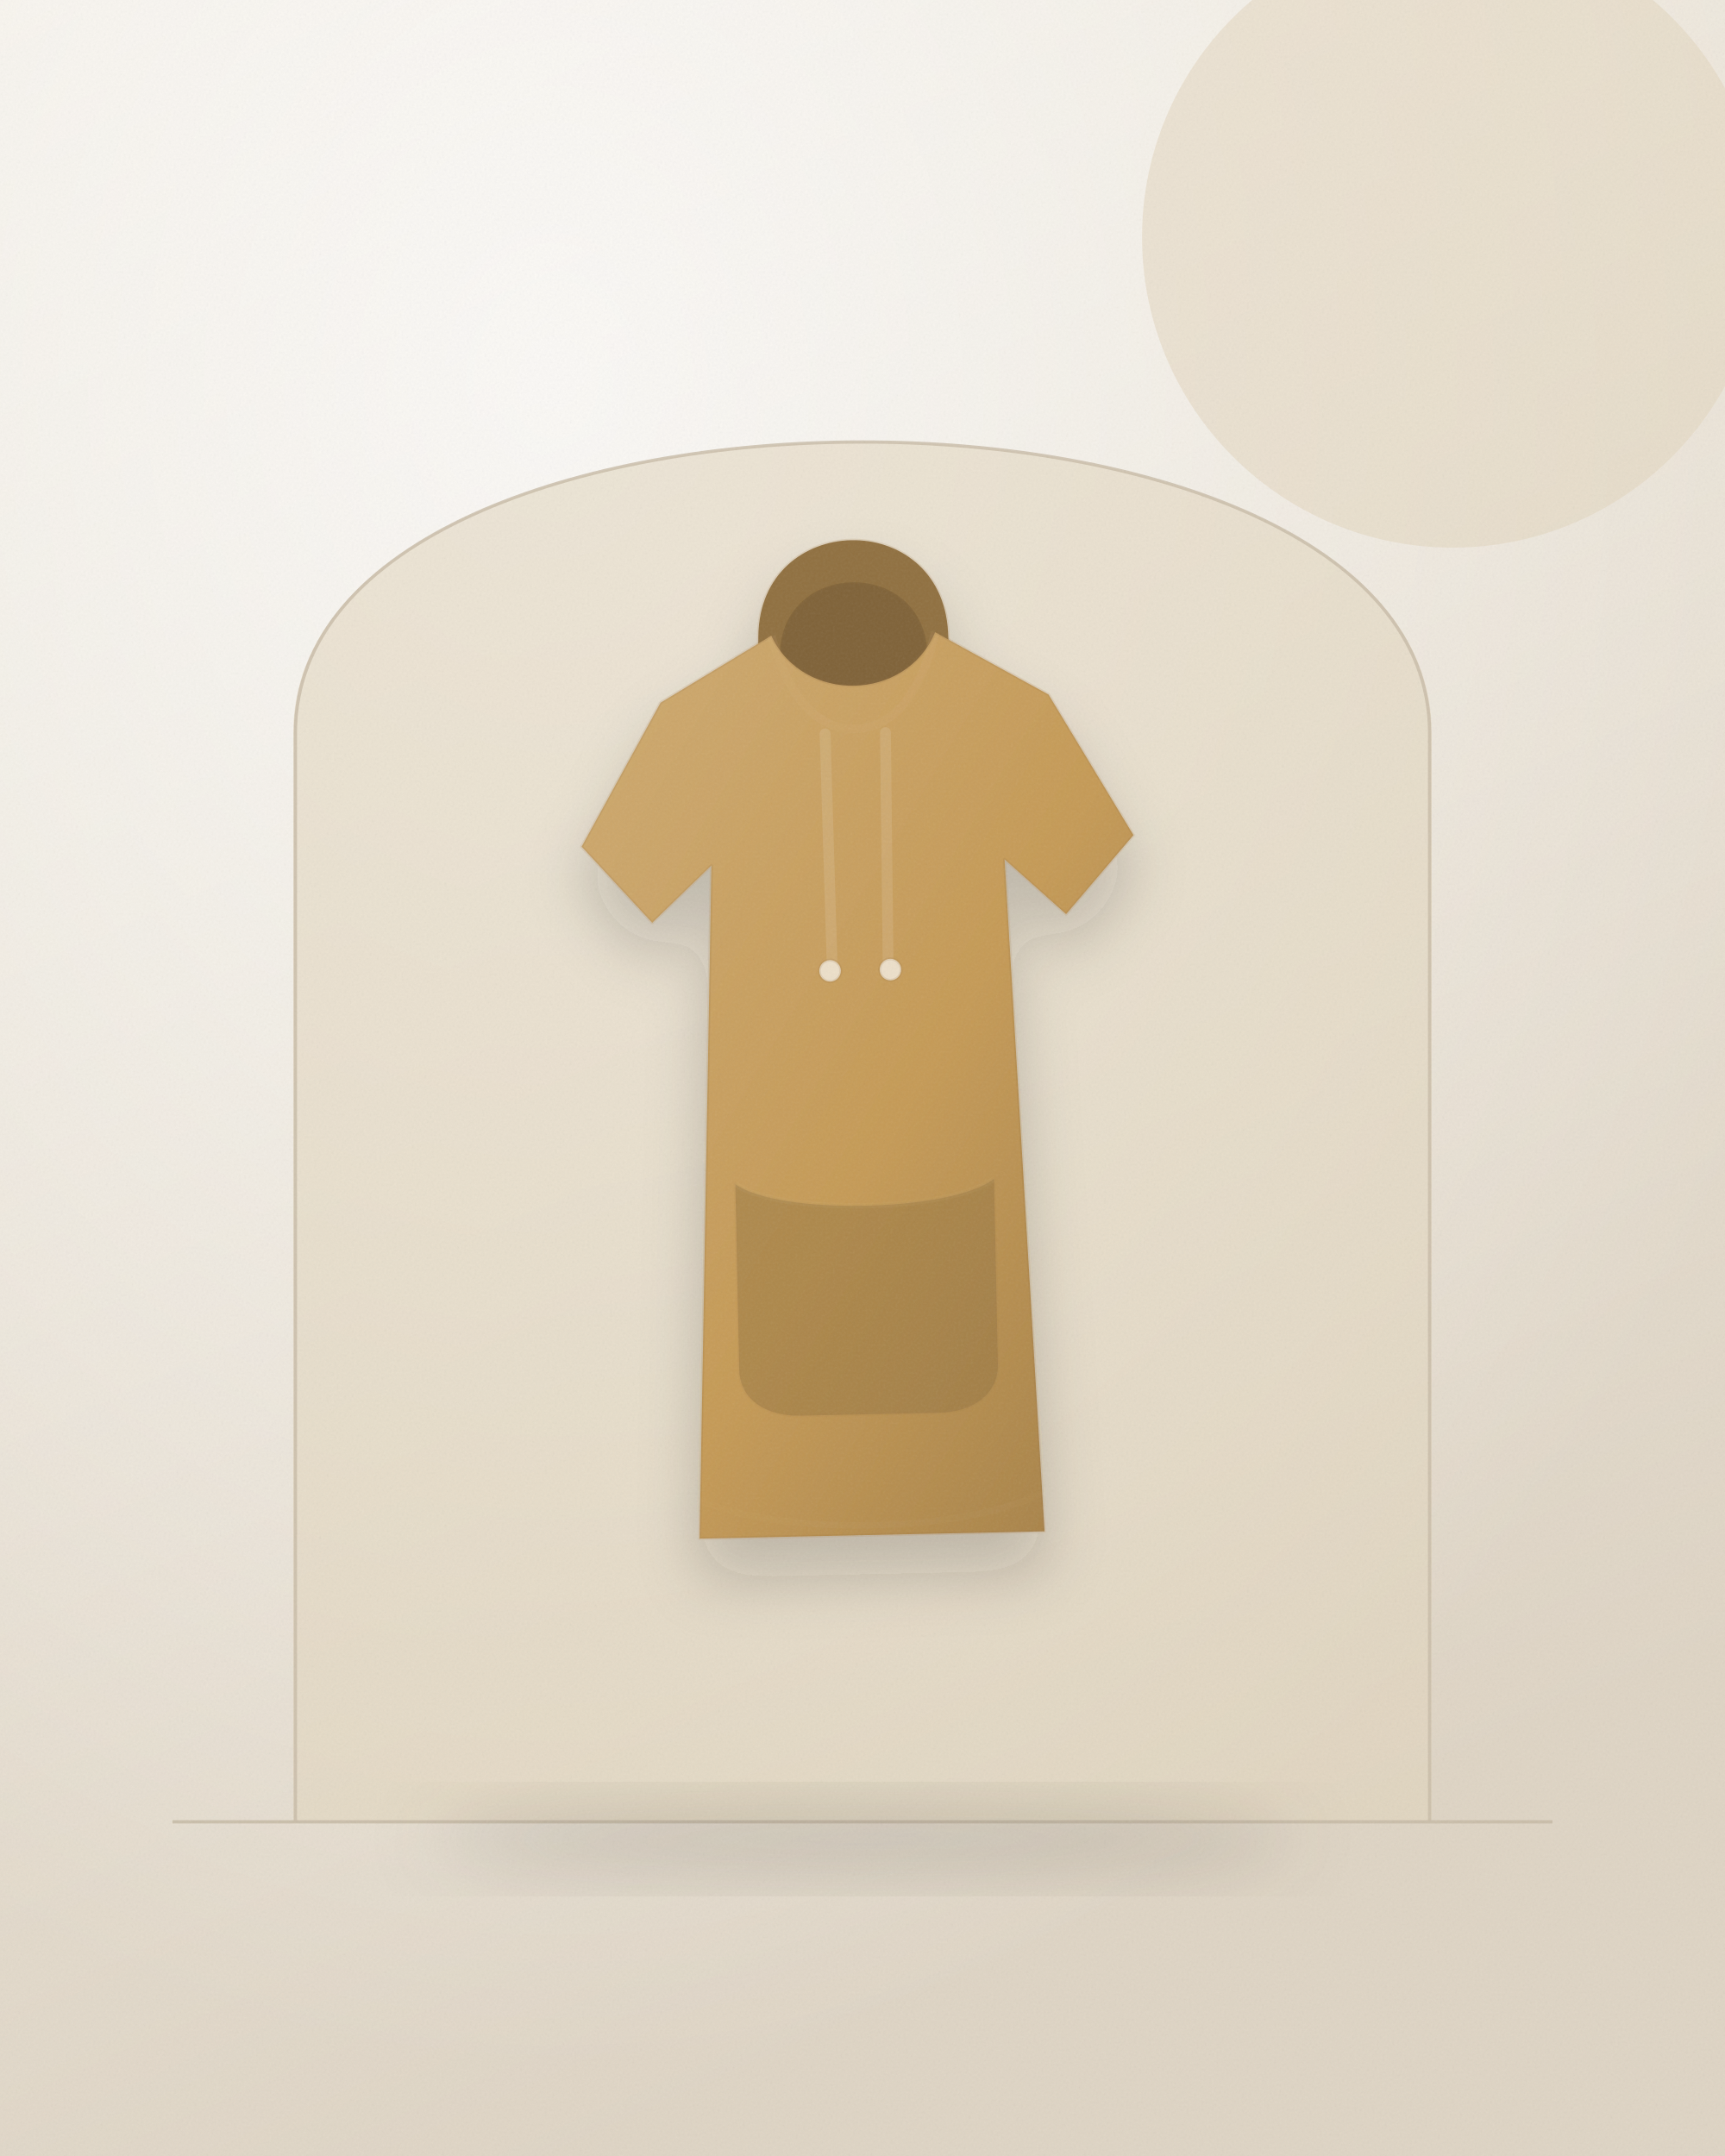
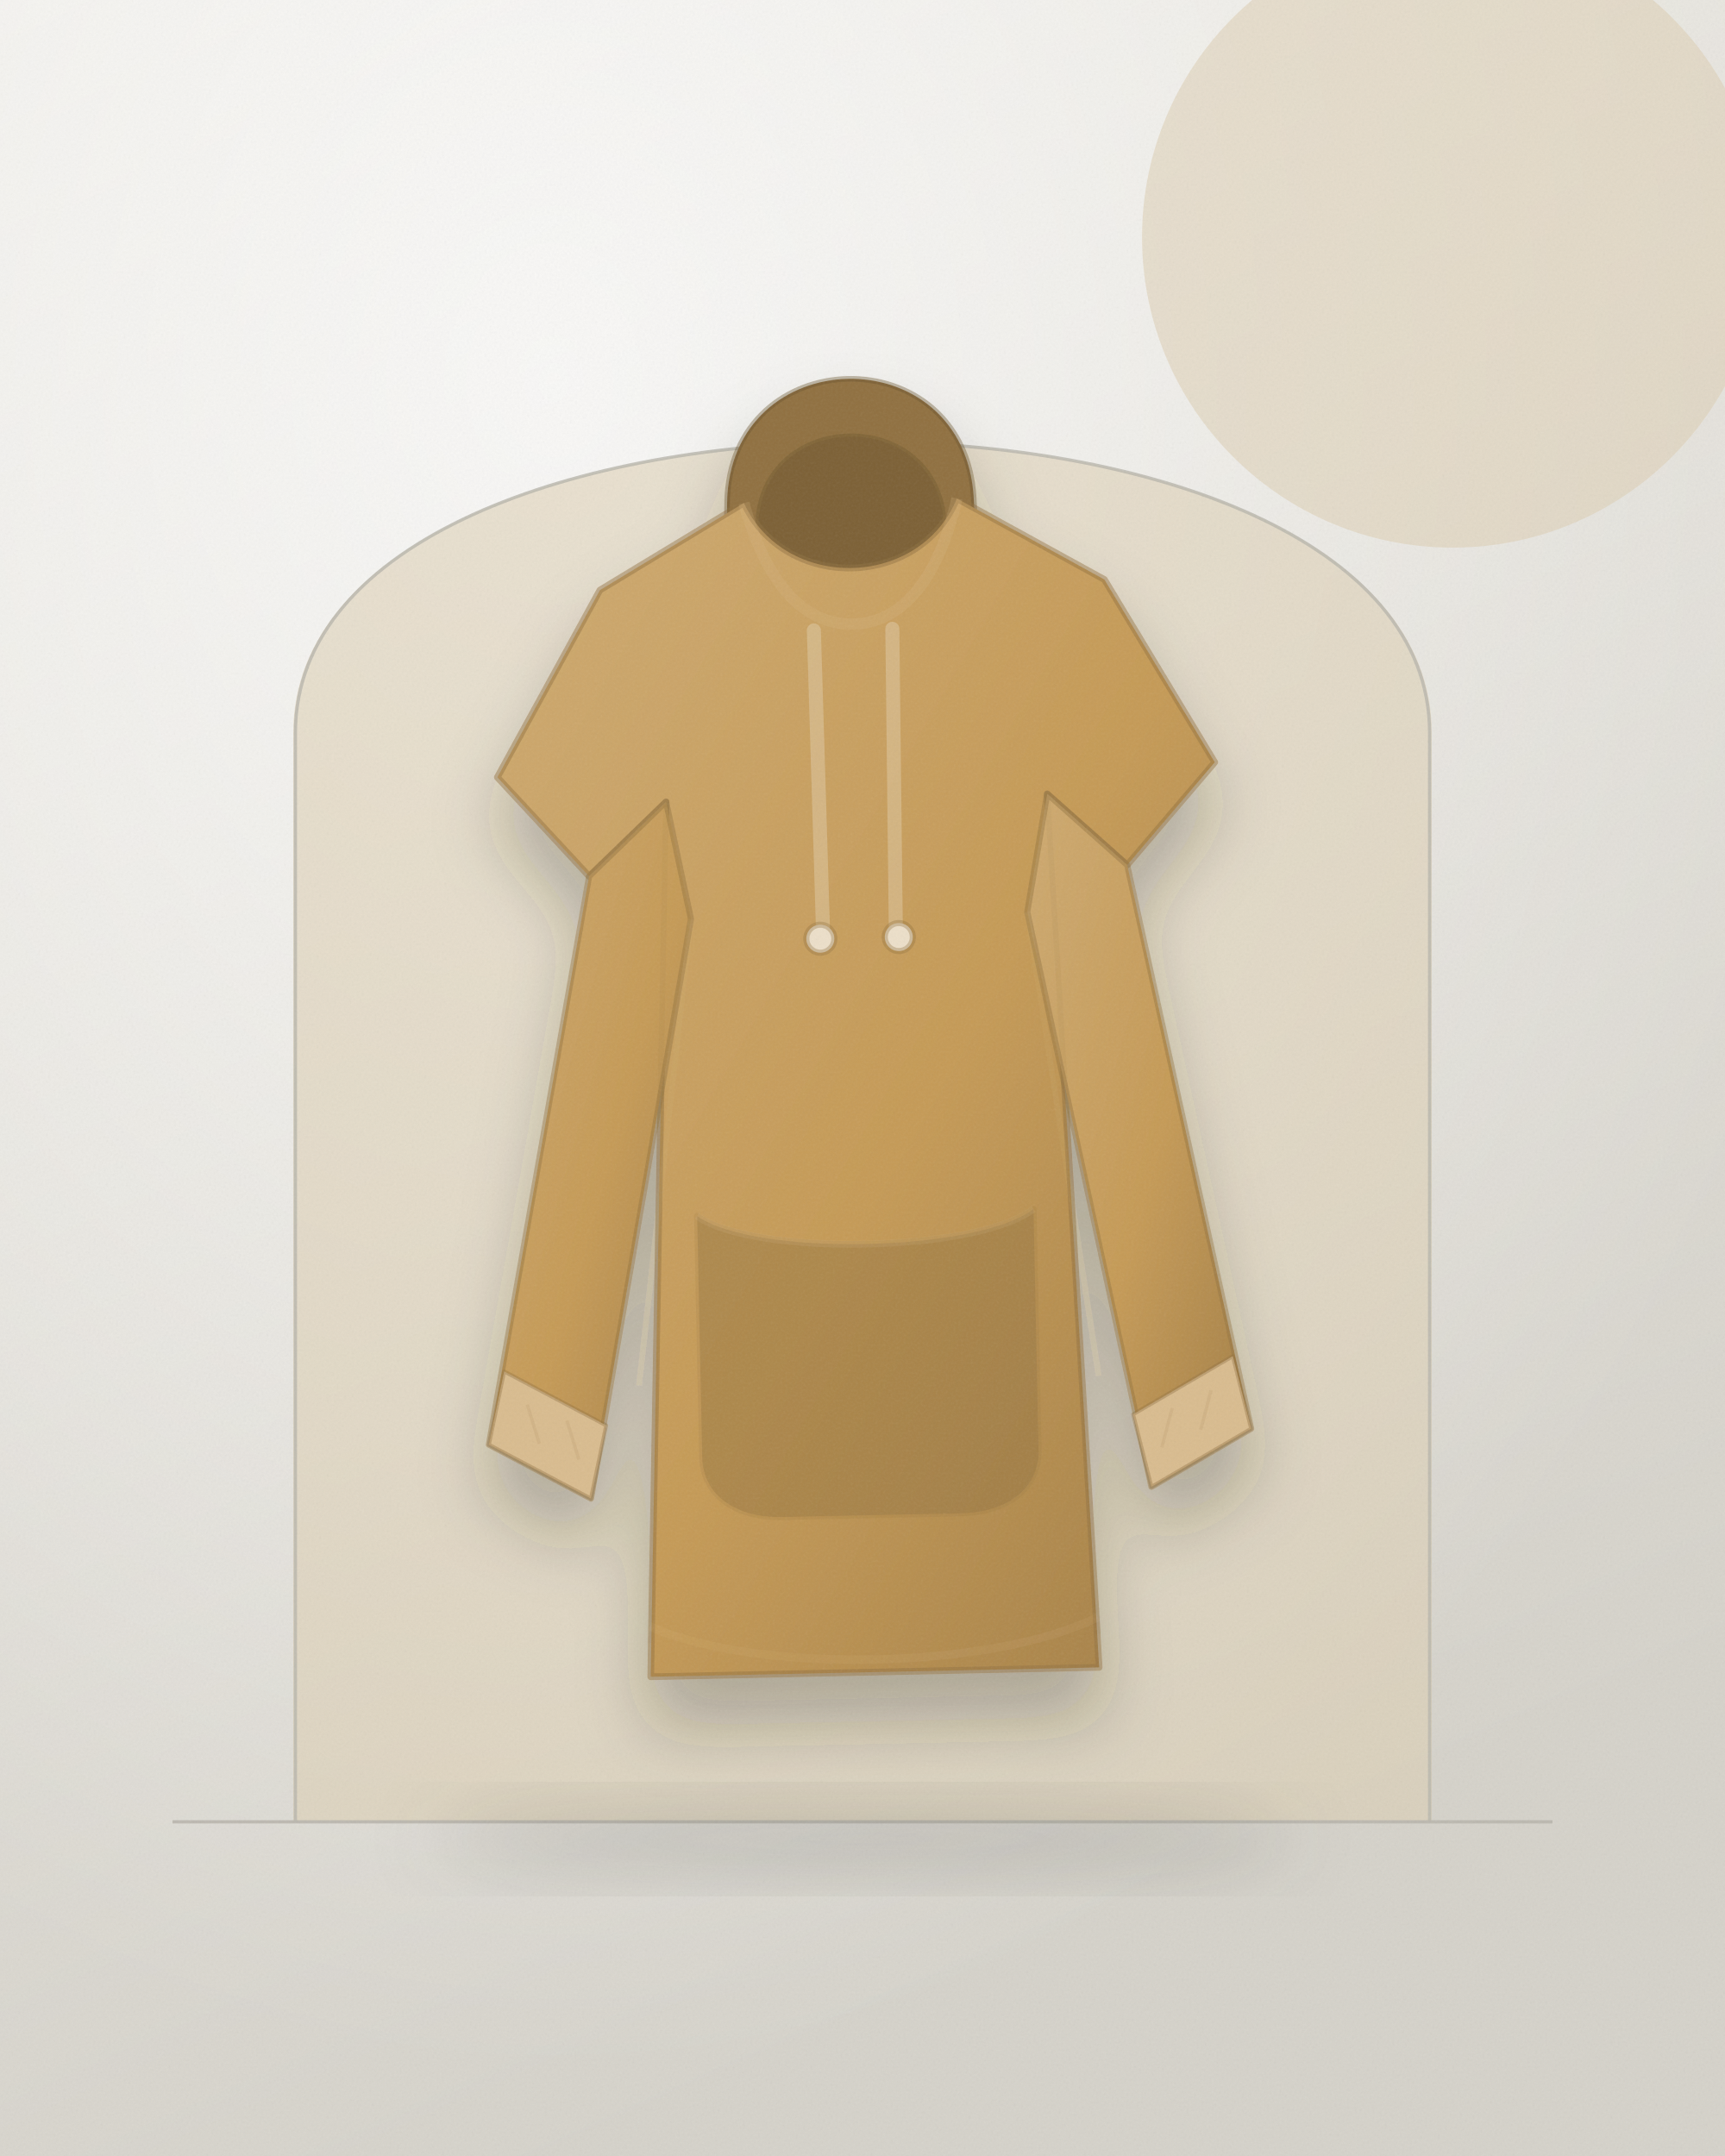
<svg xmlns="http://www.w3.org/2000/svg" viewBox="0 0 800 1000" width="800" height="1000" role="img">
  <defs>
    <linearGradient id="bg" x1="0" y1="0" x2="0.35" y2="1">
-       <stop offset="0" stop-color="#f3eee4" />
-       <stop offset="1" stop-color="#ded4c4" />
+       <stop offset="0" stop-color="#eeece6" />
+       <stop offset="1" stop-color="#d5d2ca" />
    </linearGradient>
    <radialGradient id="glow" cx="32%" cy="18%" r="78%">
      <stop offset="0" stop-color="#ffffff" stop-opacity="0.72" />
      <stop offset="1" stop-color="#ffffff" stop-opacity="0" />
    </radialGradient>
    <linearGradient id="body" x1="0" y1="0" x2="1" y2="1">
      <stop offset="0" stop-color="#ceaa71" />
      <stop offset="0.55" stop-color="#c59a56" />
      <stop offset="1" stop-color="#a27e47" />
    </linearGradient>
    <linearGradient id="bodySoft" x1="0" y1="0" x2="1" y2="0.7">
      <stop offset="0" stop-color="#d9bc8f" />
      <stop offset="1" stop-color="#c59a56" />
    </linearGradient>
    <linearGradient id="metal" x1="0" y1="0" x2="1" y2="1">
      <stop offset="0" stop-color="#f3eee2" />
      <stop offset="0.35" stop-color="#cdbfa6" />
      <stop offset="0.62" stop-color="#f8f3e8" />
      <stop offset="1" stop-color="#9d8b70" />
    </linearGradient>
    <filter id="grain">
      <feTurbulence type="fractalNoise" baseFrequency="0.86" numOctaves="2" stitchTiles="stitch" />
      <feColorMatrix type="saturate" values="0" />
      <feComponentTransfer>
        <feFuncA type="linear" slope="0.11" />
      </feComponentTransfer>
    </filter>
    <filter id="objectShadow" x="-30%" y="-30%" width="160%" height="170%">
-       <feDropShadow dx="0" dy="18" stdDeviation="14" flood-color="#2f2a24" flood-opacity="0.2" />
+       <feDropShadow dx="0" dy="22" stdDeviation="16" flood-color="#2b2b28" flood-opacity="0.28" />
    </filter>
    <filter id="blur">
      <feGaussianBlur stdDeviation="18" />
    </filter>
    <filter id="soft">
      <feGaussianBlur stdDeviation="4" />
    </filter>
  </defs>
  <rect width="800" height="1000" fill="url(#bg)" />
  <rect width="800" height="1000" fill="url(#glow)" />
-   <circle cx="673.638" cy="110" r="144" fill="#e2d5be" opacity="0.55" />
-   <path d="M 136 845 L 136 340 C 136 160 664 160 664 340 L 664 845 Z" fill="#e2d5be" opacity="0.58" />
-   <path d="M 137 845 L 137 340 C 137 160 663 160 663 340 L 663 845" fill="none" stroke="#c8bba7" stroke-width="1.5" opacity="0.8" />
-   <line x1="80" y1="845" x2="720" y2="845" stroke="#c8bba7" stroke-width="1.5" opacity="0.9" />
-   <ellipse cx="400" cy="853" rx="200" ry="22" fill="#2f2a24" opacity="0.14" filter="url(#blur)" />
-   <g transform="translate(400 500) scale(1 1) translate(-400 -500)" filter="url(#objectShadow)" stroke="#90703f" stroke-opacity="0.16" stroke-width="1.4" stroke-linejoin="round">
-     <g transform="translate(400 500) rotate(-1.2) scale(1) translate(-400 -500)">
+   <circle cx="673.638" cy="110" r="144" fill="#ddceb3" opacity="0.55" />
+   <path d="M 136 845 L 136 340 C 136 160 664 160 664 340 L 664 845 Z" fill="#ddceb3" opacity="0.58" />
+   <path d="M 137 845 L 137 340 C 137 160 663 160 663 340 L 663 845" fill="none" stroke="#b9b6ad" stroke-width="1.5" opacity="0.8" />
+   <line x1="80" y1="845" x2="720" y2="845" stroke="#b9b6ad" stroke-width="1.5" opacity="0.9" />
+   <ellipse cx="400" cy="853" rx="200" ry="22" fill="#2b2b28" opacity="0.14" filter="url(#blur)" />
+   <g transform="translate(400 500) scale(1 1) translate(-400 -500)" filter="url(#objectShadow)" stroke="#90703f" stroke-opacity="0.34" stroke-width="2.2" stroke-linejoin="round">
+     <g transform="translate(400 500) rotate(-1.2) scale(1.3) translate(-400 -500)">
      <g transform="translate(400 500) scale(1) translate(-400 -500)">
-         <path d="M356 294 C358 236 442 236 444 294 C446 345 428 376 400 376 C372 376 354 345 356 294Z" fill="#90703f" />
-         <path d="M366 300 C370 260 430 260 434 300 C435 332 423 350 400 350 C377 350 365 332 366 300Z" fill="#6a532e" opacity="0.45" />
-         <path d="M310 324 L362 294 C376 326 424 326 438 294 L490 324 L528 390 L496 426 L468 400 L480 712 L320 712 L332 400 L304 426 L272 390Z" fill="url(#body)" />
+         <path d="M356 294 C358 236 442 236 444 294 C446 345 428 376 400 376 C372 376 354 345 356 294Z" fill="#90703f" stroke="#6a532e" stroke-width="2" stroke-opacity="0.4" />
+         <path d="M366 300 C370 260 430 260 434 300 C435 332 423 350 400 350 C377 350 365 332 366 300Z" fill="#6a532e" opacity="0.55" />
+         <path d="M310 324 L362 294 C376 326 424 326 438 294 L490 324 L528 390 L496 426 L468 400 L480 712 L320 712 L332 400 L304 426 L272 390Z" fill="url(#body)" stroke="#90703f" stroke-width="2.4" stroke-opacity="0.46" stroke-linejoin="round" />
+         <path d="M332 400 L304 426 L264 628 L300 648 L340 442Z" fill="url(#body)" stroke="#90703f" stroke-width="2.2" stroke-opacity="0.42" stroke-linejoin="round" />
+         <path d="M468 400 L496 426 L536 628 L500 648 L460 442Z" fill="url(#body)" stroke="#90703f" stroke-width="2.2" stroke-opacity="0.42" stroke-linejoin="round" />
+         <path d="M264 628 L300 648 L306 622 L270 602Z" fill="#d9bc8f" stroke="#90703f" stroke-width="1.4" stroke-opacity="0.38" />
+         <path d="M536 628 L500 648 L494 622 L530 602Z" fill="#d9bc8f" stroke="#90703f" stroke-width="1.4" stroke-opacity="0.38" />
+         <path d="M278 614 L282 628 M292 620 L296 634 M522 614 L518 628 M508 620 L504 634" stroke="#90703f" stroke-width="1.2" opacity="0.32" />
+         <path d="M340 442 L318 608 M460 442 L482 608" fill="none" stroke="#d9bc8f" stroke-width="2" opacity="0.26" />
        <path d="M362 294 C369 322 382 338 400 338 C418 338 431 322 438 294" fill="none" stroke="#d9bc8f" stroke-width="4" opacity="0.55" />
        <path d="M386 340 L387 446 M414 340 L413 446" stroke="#ecdfc9" stroke-width="5" stroke-linecap="round" />
        <circle cx="386" cy="450" r="5" fill="#ecdfc9" />
        <circle cx="414" cy="450" r="5" fill="#ecdfc9" />
        <path d="M340 548 L340 634 C340 648 352 656 368 656 L432 656 C448 656 460 648 460 634 L460 548 C440 563 360 563 340 548Z" fill="#90703f" opacity="0.45" />
        <path d="M340 548 C360 563 440 563 460 548" fill="none" stroke="#d9bc8f" stroke-width="2.5" opacity="0.42" />
        <path d="M332 400 L320 700 M468 400 L480 700" stroke="#6a532e" stroke-width="2" opacity="0.14" />
        <path d="M320 694 C358 712 442 712 480 694" fill="none" stroke="#d9bc8f" stroke-width="3" opacity="0.28" />
      </g>
    </g>
  </g>
  <rect width="800" height="1000" filter="url(#grain)" opacity="0.72" />
</svg>
